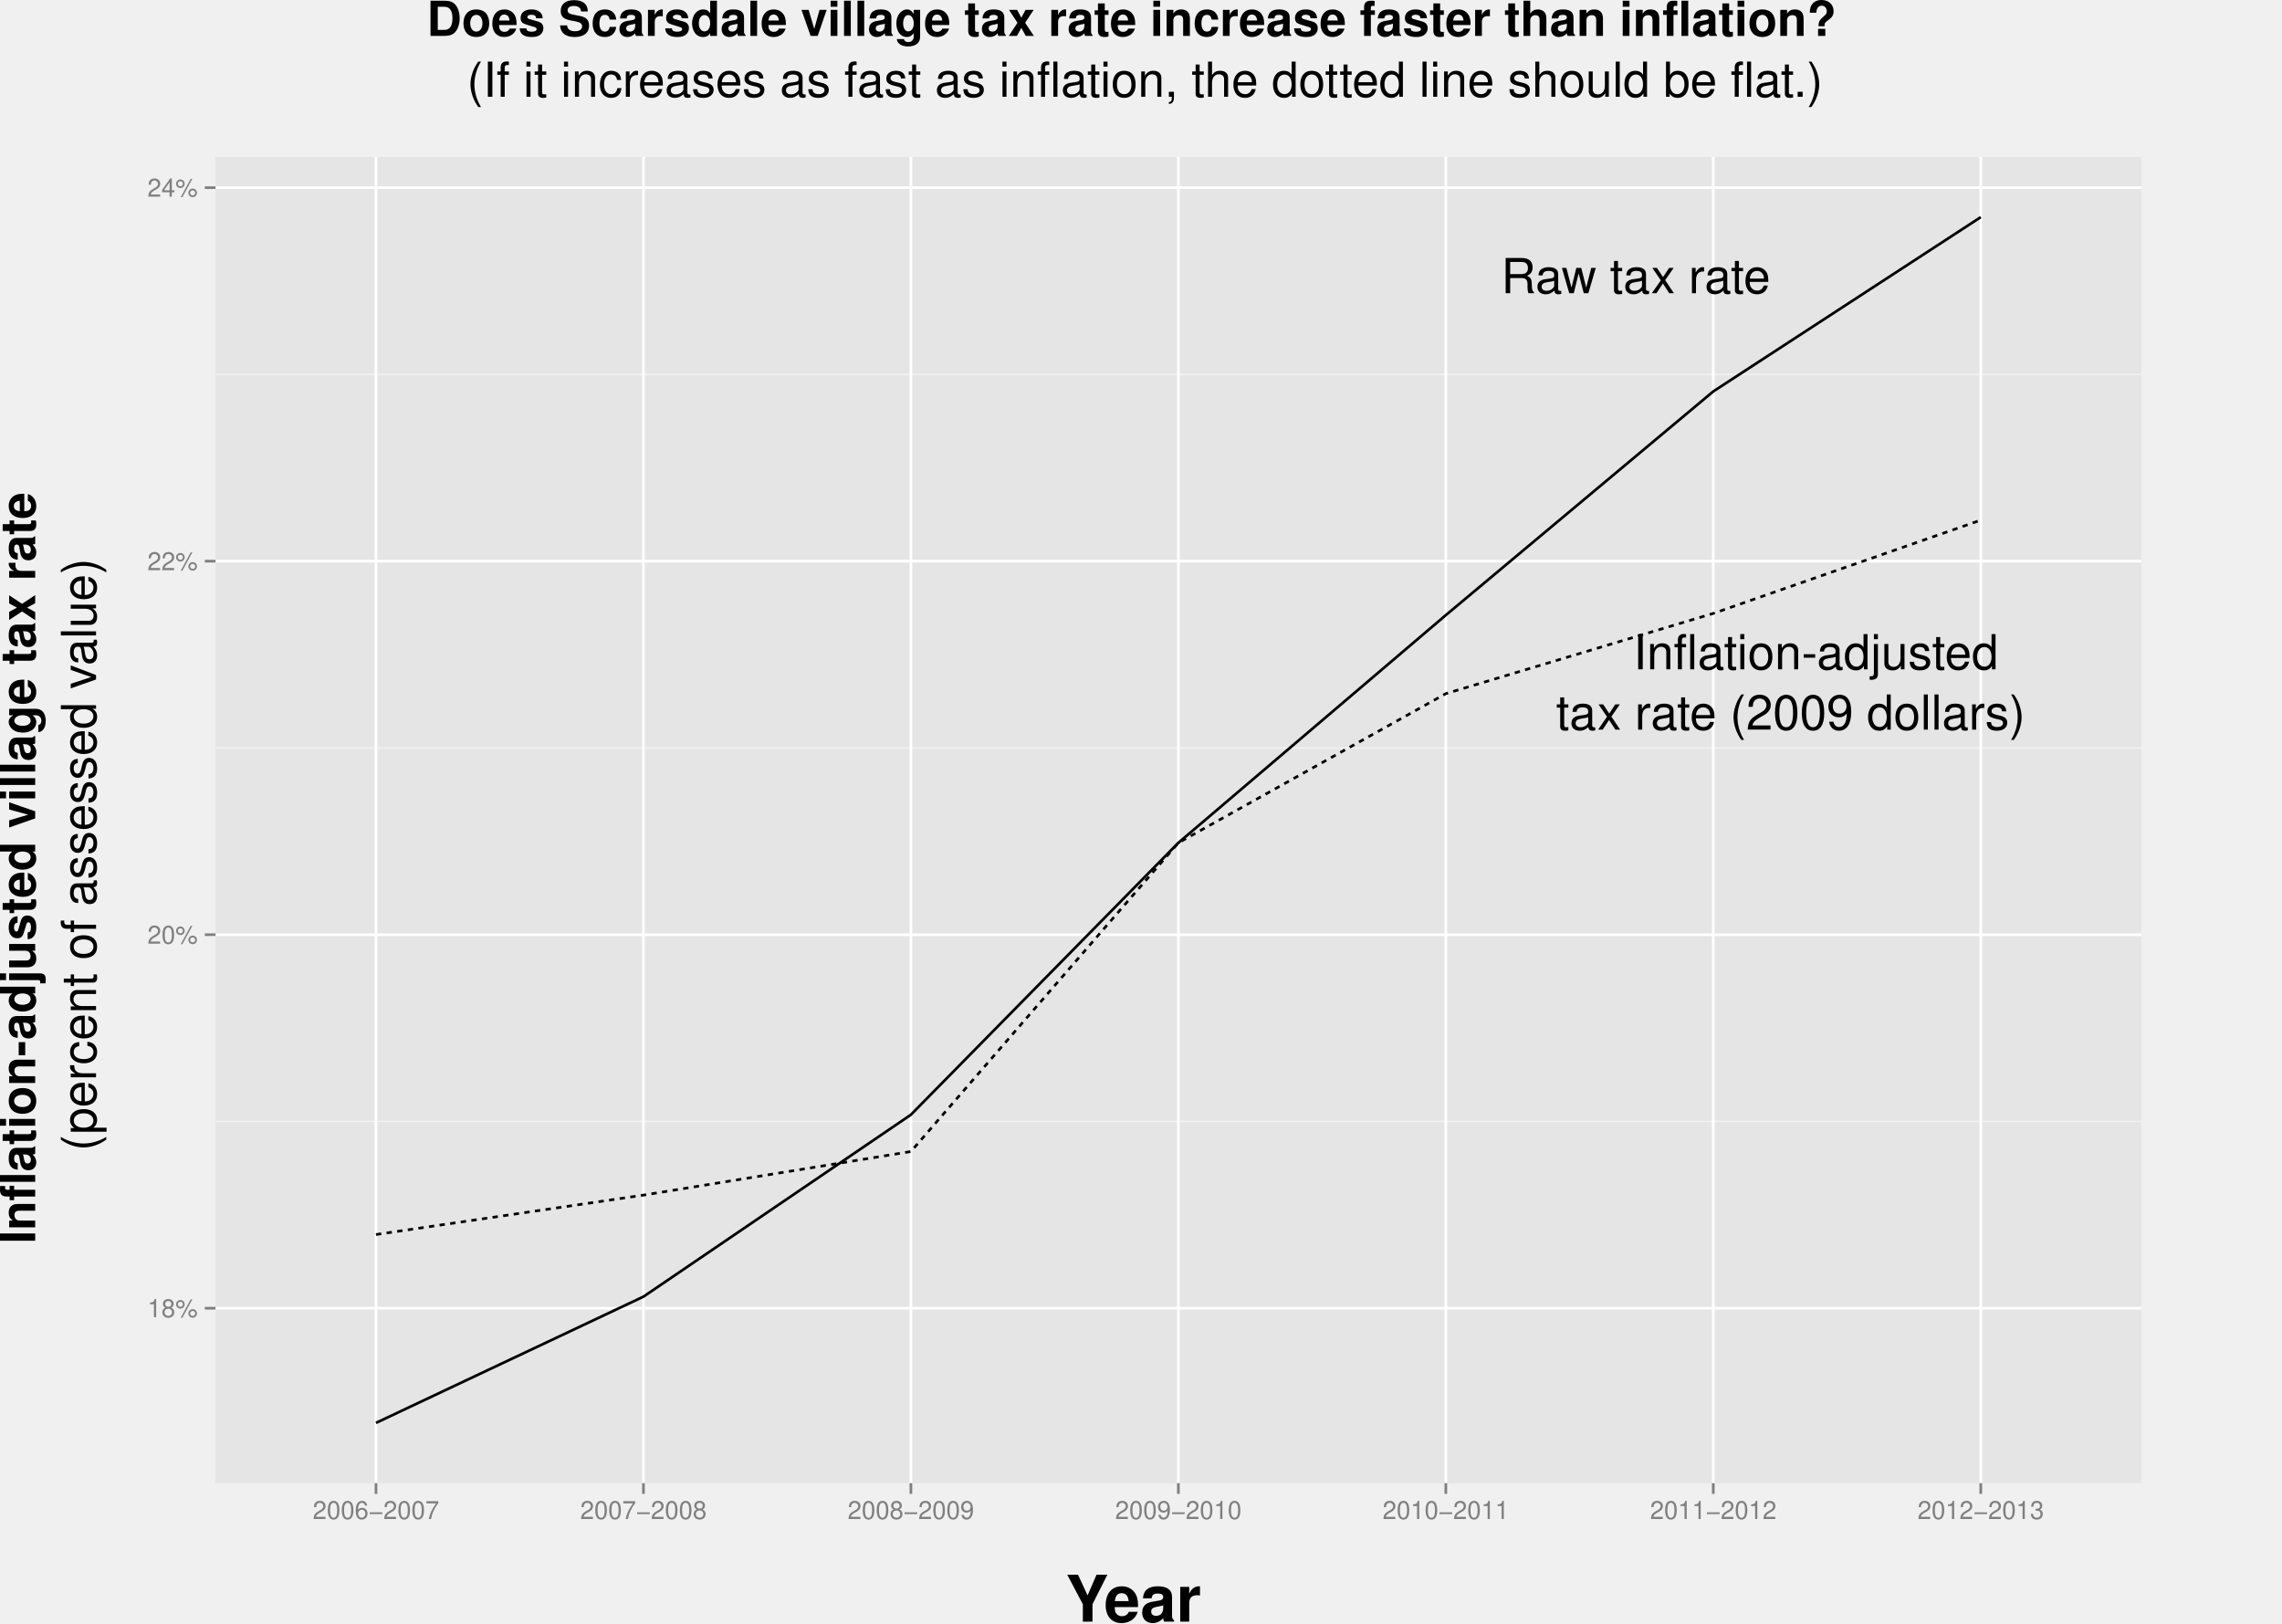
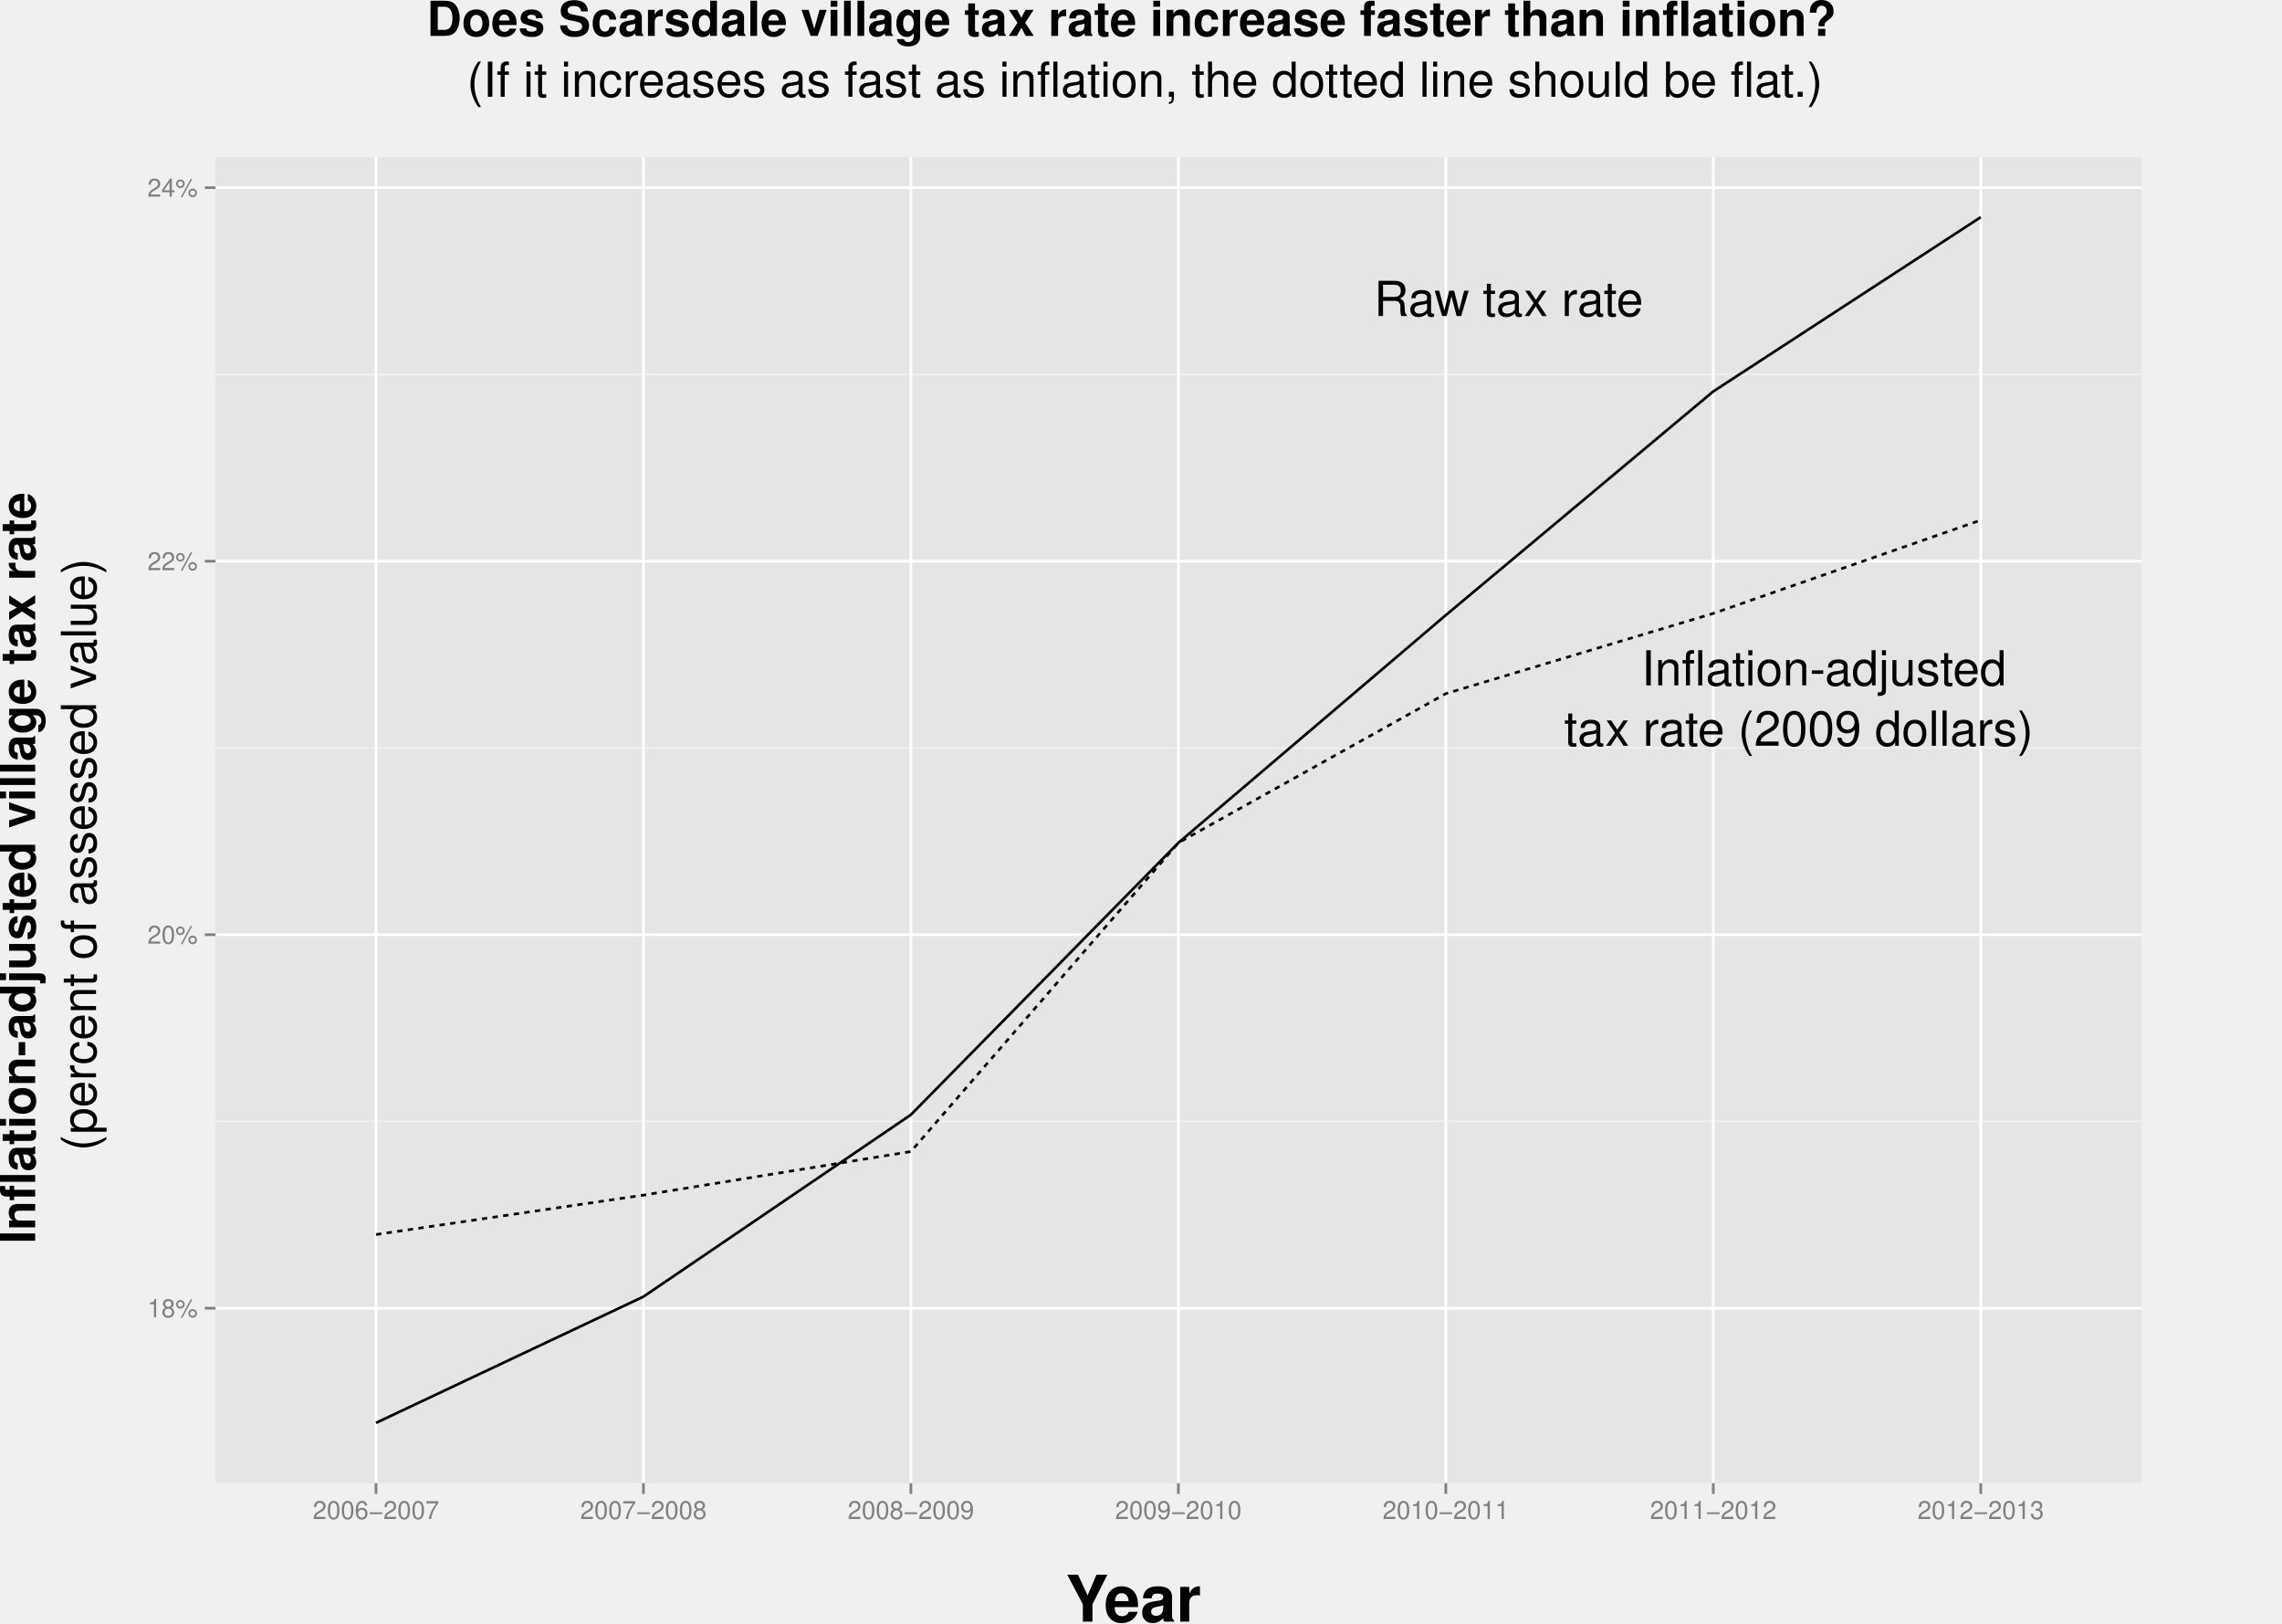
<svg xmlns="http://www.w3.org/2000/svg" id="svg3939" version="1.1" width="1134.616" height="806.943" xml:space="preserve">
  <defs id="defs3943">
    <clipPath clipPathUnits="userSpaceOnUse" id="clipPath3959">
      <path d="m 0,0 1008,0 0,612 L 0,612 0,0 z" id="path3961" />
    </clipPath>
    <clipPath clipPathUnits="userSpaceOnUse" id="clipPath3975">
      <path d="m 50.11,37.28 765.97,0 0,527.51 -765.97,0 0,-527.51 z" id="path3977" />
    </clipPath>
  </defs>
  <g id="g3947" transform="matrix(1.25,0,0,-1.25,44.51617,783.9808)">
    <g id="g3949" />
    <g id="g3951" />
    <g id="g3953" />
    <g id="g3965" />
    <g id="g3967" />
    <g id="g3969" />
    <g clip-path="url(#clipPath3975)" id="g3973">
      <path id="path3979" style="fill:#e5e5e5;fill-opacity:1;fill-rule:nonzero;stroke:none" d="m 50.11,37.28 765.97,0 0,527.51 -765.97,0 0,-527.51 z" />
      <path id="path3981" style="fill:none;stroke:#f2f2f2;stroke-width:0.53;stroke-linecap:butt;stroke-linejoin:round;stroke-miterlimit:10;stroke-opacity:1;stroke-dasharray:none" d="m 50.11,181.15 765.98,0" />
      <path id="path3983" style="fill:none;stroke:#f2f2f2;stroke-width:0.53;stroke-linecap:butt;stroke-linejoin:round;stroke-miterlimit:10;stroke-opacity:1;stroke-dasharray:none" d="m 50.11,329.71 765.98,0" />
      <path id="path3985" style="fill:none;stroke:#f2f2f2;stroke-width:0.53;stroke-linecap:butt;stroke-linejoin:round;stroke-miterlimit:10;stroke-opacity:1;stroke-dasharray:none" d="m 50.11,478.27 765.98,0" />
      <path id="path3987" style="fill:none;stroke:#ffffff;stroke-width:1.06;stroke-linecap:butt;stroke-linejoin:round;stroke-miterlimit:10;stroke-opacity:1;stroke-dasharray:none" d="m 50.11,106.87 765.98,0" />
      <path id="path3989" style="fill:none;stroke:#ffffff;stroke-width:1.06;stroke-linecap:butt;stroke-linejoin:round;stroke-miterlimit:10;stroke-opacity:1;stroke-dasharray:none" d="m 50.11,255.43 765.98,0" />
      <path id="path3991" style="fill:none;stroke:#ffffff;stroke-width:1.06;stroke-linecap:butt;stroke-linejoin:round;stroke-miterlimit:10;stroke-opacity:1;stroke-dasharray:none" d="m 50.11,403.99 765.98,0" />
      <path id="path3993" style="fill:none;stroke:#ffffff;stroke-width:1.06;stroke-linecap:butt;stroke-linejoin:round;stroke-miterlimit:10;stroke-opacity:1;stroke-dasharray:none" d="m 50.11,552.55 765.98,0" />
      <path id="path3995" style="fill:none;stroke:#ffffff;stroke-width:1.06;stroke-linecap:butt;stroke-linejoin:round;stroke-miterlimit:10;stroke-opacity:1;stroke-dasharray:none" d="m 113.94,37.28 0,527.52" />
      <path id="path3997" style="fill:none;stroke:#ffffff;stroke-width:1.06;stroke-linecap:butt;stroke-linejoin:round;stroke-miterlimit:10;stroke-opacity:1;stroke-dasharray:none" d="m 220.33,37.28 0,527.52" />
      <path id="path3999" style="fill:none;stroke:#ffffff;stroke-width:1.06;stroke-linecap:butt;stroke-linejoin:round;stroke-miterlimit:10;stroke-opacity:1;stroke-dasharray:none" d="m 326.71,37.28 0,527.52" />
      <path id="path4001" style="fill:none;stroke:#ffffff;stroke-width:1.06;stroke-linecap:butt;stroke-linejoin:round;stroke-miterlimit:10;stroke-opacity:1;stroke-dasharray:none" d="m 433.1,37.28 0,527.52" />
      <path id="path4003" style="fill:none;stroke:#ffffff;stroke-width:1.06;stroke-linecap:butt;stroke-linejoin:round;stroke-miterlimit:10;stroke-opacity:1;stroke-dasharray:none" d="m 539.48,37.28 0,527.52" />
      <path id="path4005" style="fill:none;stroke:#ffffff;stroke-width:1.06;stroke-linecap:butt;stroke-linejoin:round;stroke-miterlimit:10;stroke-opacity:1;stroke-dasharray:none" d="m 645.87,37.28 0,527.52" />
      <path id="path4007" style="fill:none;stroke:#ffffff;stroke-width:1.06;stroke-linecap:butt;stroke-linejoin:round;stroke-miterlimit:10;stroke-opacity:1;stroke-dasharray:none" d="m 752.26,37.28 0,527.52" />
      <path id="path4009" style="fill:none;stroke:#000000;stroke-width:1.06;stroke-linecap:butt;stroke-linejoin:round;stroke-miterlimit:1;stroke-opacity:1;stroke-dasharray:none" d="m 113.94,61.26 106.39,50.21 106.38,72.35 106.39,108.16 106.38,90.55 106.39,88.98 106.39,69.31" />
      <path id="path4011" style="fill:none;stroke:#000000;stroke-width:1.06;stroke-linecap:butt;stroke-linejoin:round;stroke-miterlimit:1;stroke-opacity:1;stroke-dasharray:2.13, 2.13;stroke-dashoffset:0" d="m 113.94,136.17 106.39,15.68 106.38,17.33 106.39,122.8 106.38,59.32 106.39,31.91 106.39,37.1" />
    </g>
    <g id="g4013" />
    <g id="g4015" />
    <g id="g4017">
      <text transform="matrix(1,0,0,-1,23.02,103.28)" id="text4019">
        <tspan style="font-size:10px;font-variant:normal;font-weight:normal;writing-mode:lr-tb;fill:#7f7f7f;fill-opacity:1;fill-rule:nonzero;stroke:none;font-family:Helvetica;-inkscape-font-specification:Helvetica" x="0 5.56 11.12" y="0" id="tspan4021">18%</tspan>
      </text>
      <text transform="matrix(1,0,0,-1,23.02,251.84)" id="text4023">
        <tspan style="font-size:10px;font-variant:normal;font-weight:normal;writing-mode:lr-tb;fill:#7f7f7f;fill-opacity:1;fill-rule:nonzero;stroke:none;font-family:Helvetica;-inkscape-font-specification:Helvetica" x="0 5.56 11.12" y="0" id="tspan4025">20%</tspan>
      </text>
      <text transform="matrix(1,0,0,-1,23.02,400.4)" id="text4027">
        <tspan style="font-size:10px;font-variant:normal;font-weight:normal;writing-mode:lr-tb;fill:#7f7f7f;fill-opacity:1;fill-rule:nonzero;stroke:none;font-family:Helvetica;-inkscape-font-specification:Helvetica" x="0 5.56 11.12" y="0" id="tspan4029">22%</tspan>
      </text>
      <text transform="matrix(1,0,0,-1,23.02,548.96)" id="text4031">
        <tspan style="font-size:10px;font-variant:normal;font-weight:normal;writing-mode:lr-tb;fill:#7f7f7f;fill-opacity:1;fill-rule:nonzero;stroke:none;font-family:Helvetica;-inkscape-font-specification:Helvetica" x="0 5.56 11.12" y="0" id="tspan4033">24%</tspan>
      </text>
    </g>
    <g id="g4035" />
    <g id="g4037">
      <path d="m 45.86,106.87 4.25,0" style="fill:none;stroke:#7f7f7f;stroke-width:1.06;stroke-linecap:butt;stroke-linejoin:round;stroke-miterlimit:10;stroke-opacity:1;stroke-dasharray:none" id="path4039" />
      <path d="m 45.86,255.43 4.25,0" style="fill:none;stroke:#7f7f7f;stroke-width:1.06;stroke-linecap:butt;stroke-linejoin:round;stroke-miterlimit:10;stroke-opacity:1;stroke-dasharray:none" id="path4041" />
      <path d="m 45.86,403.99 4.25,0" style="fill:none;stroke:#7f7f7f;stroke-width:1.06;stroke-linecap:butt;stroke-linejoin:round;stroke-miterlimit:10;stroke-opacity:1;stroke-dasharray:none" id="path4043" />
      <path d="m 45.86,552.55 4.25,0" style="fill:none;stroke:#7f7f7f;stroke-width:1.06;stroke-linecap:butt;stroke-linejoin:round;stroke-miterlimit:10;stroke-opacity:1;stroke-dasharray:none" id="path4045" />
    </g>
    <g id="g4047" />
    <g id="g4049" />
    <g id="g4051" />
    <g id="g4053" />
    <g id="g4055" />
    <g id="g4057">
      <path d="m 113.94,33.03 0,4.25" style="fill:none;stroke:#7f7f7f;stroke-width:1.06;stroke-linecap:butt;stroke-linejoin:round;stroke-miterlimit:10;stroke-opacity:1;stroke-dasharray:none" id="path4059" />
      <path d="m 220.33,33.03 0,4.25" style="fill:none;stroke:#7f7f7f;stroke-width:1.06;stroke-linecap:butt;stroke-linejoin:round;stroke-miterlimit:10;stroke-opacity:1;stroke-dasharray:none" id="path4061" />
      <path d="m 326.71,33.03 0,4.25" style="fill:none;stroke:#7f7f7f;stroke-width:1.06;stroke-linecap:butt;stroke-linejoin:round;stroke-miterlimit:10;stroke-opacity:1;stroke-dasharray:none" id="path4063" />
      <path d="m 433.1,33.03 0,4.25" style="fill:none;stroke:#7f7f7f;stroke-width:1.06;stroke-linecap:butt;stroke-linejoin:round;stroke-miterlimit:10;stroke-opacity:1;stroke-dasharray:none" id="path4065" />
      <path d="m 539.48,33.03 0,4.25" style="fill:none;stroke:#7f7f7f;stroke-width:1.06;stroke-linecap:butt;stroke-linejoin:round;stroke-miterlimit:10;stroke-opacity:1;stroke-dasharray:none" id="path4067" />
      <path d="m 645.87,33.03 0,4.25" style="fill:none;stroke:#7f7f7f;stroke-width:1.06;stroke-linecap:butt;stroke-linejoin:round;stroke-miterlimit:10;stroke-opacity:1;stroke-dasharray:none" id="path4069" />
      <path d="m 752.26,33.03 0,4.25" style="fill:none;stroke:#7f7f7f;stroke-width:1.06;stroke-linecap:butt;stroke-linejoin:round;stroke-miterlimit:10;stroke-opacity:1;stroke-dasharray:none" id="path4071" />
    </g>
    <g id="g4073" />
    <g id="g4075">
      <text transform="matrix(1,0,0,-1,88.78,23.02)" id="text4077">
        <tspan style="font-size:10px;font-variant:normal;font-weight:normal;writing-mode:lr-tb;fill:#7f7f7f;fill-opacity:1;fill-rule:nonzero;stroke:none;font-family:Helvetica;-inkscape-font-specification:Helvetica" x="0 5.56 11.12 16.68 22.24 28.08 33.64 39.2 44.76" y="0" id="tspan4079">2006−2007</tspan>
      </text>
      <text transform="matrix(1,0,0,-1,195.17,23.02)" id="text4081">
        <tspan style="font-size:10px;font-variant:normal;font-weight:normal;writing-mode:lr-tb;fill:#7f7f7f;fill-opacity:1;fill-rule:nonzero;stroke:none;font-family:Helvetica;-inkscape-font-specification:Helvetica" x="0 5.56 11.12 16.68 22.24 28.08 33.64 39.2 44.76" y="0" id="tspan4083">2007−2008</tspan>
      </text>
      <text transform="matrix(1,0,0,-1,301.55,23.02)" id="text4085">
        <tspan style="font-size:10px;font-variant:normal;font-weight:normal;writing-mode:lr-tb;fill:#7f7f7f;fill-opacity:1;fill-rule:nonzero;stroke:none;font-family:Helvetica;-inkscape-font-specification:Helvetica" x="0 5.56 11.12 16.68 22.24 28.08 33.64 39.2 44.76" y="0" id="tspan4087">2008−2009</tspan>
      </text>
      <text transform="matrix(1,0,0,-1,407.94,23.02)" id="text4089">
        <tspan style="font-size:10px;font-variant:normal;font-weight:normal;writing-mode:lr-tb;fill:#7f7f7f;fill-opacity:1;fill-rule:nonzero;stroke:none;font-family:Helvetica;-inkscape-font-specification:Helvetica" x="0 5.56 11.12 16.68 22.24 28.08 33.64 39.2 44.76" y="0" id="tspan4091">2009−2010</tspan>
      </text>
      <text transform="matrix(1,0,0,-1,514.32,23.02)" id="text4093">
        <tspan style="font-size:10px;font-variant:normal;font-weight:normal;writing-mode:lr-tb;fill:#7f7f7f;fill-opacity:1;fill-rule:nonzero;stroke:none;font-family:Helvetica;-inkscape-font-specification:Helvetica" x="0 5.56 11.12 16.68 22.24 28.08 33.64 39.2 44.76" y="0" id="tspan4095">2010−2011</tspan>
      </text>
      <text transform="matrix(1,0,0,-1,620.71,23.02)" id="text4097">
        <tspan style="font-size:10px;font-variant:normal;font-weight:normal;writing-mode:lr-tb;fill:#7f7f7f;fill-opacity:1;fill-rule:nonzero;stroke:none;font-family:Helvetica;-inkscape-font-specification:Helvetica" x="0 5.56 11.12 16.68 22.24 28.08 33.64 39.2 44.76" y="0" id="tspan4099">2011−2012</tspan>
      </text>
      <text transform="matrix(1,0,0,-1,727.1,23.02)" id="text4101">
        <tspan style="font-size:10px;font-variant:normal;font-weight:normal;writing-mode:lr-tb;fill:#7f7f7f;fill-opacity:1;fill-rule:nonzero;stroke:none;font-family:Helvetica;-inkscape-font-specification:Helvetica" x="0 5.56 11.12 16.68 22.24 28.08 33.64 39.2 44.76" y="0" id="tspan4103">2012−2013</tspan>
      </text>
    </g>
    <g id="g4105" />
    <g id="g4107" />
    <g id="g4109" />
    <g id="g4111" />
    <g id="g4119" />
    <g id="g4127" />
    <g id="g4129" />
    <g id="g4131" />
    <g id="g4133" />
    <g id="g4135" />
    <g id="g4141" />
    <g id="g4149" />
    <g id="g4155" />
    <g id="g4161" />
    <g id="g4167" />
    <g id="g4173" />
    <g id="g4181" />
    <g id="g4189" />
    <g id="g4191" />
    <g id="g4193" />
    <g id="g4195" />
    <g id="g4197" />
    <g id="g4199" />
    <g id="g4201" />
    <g id="g4203" />
    <g id="g4205" />
    <g id="g4217" />
    <g id="g4219" />
  </g>
  <g id="layer2" transform="translate(44.51617,18.98078)">
-     <text xml:space="preserve" style="font-size:24px;font-style:normal;font-variant:normal;font-weight:normal;font-stretch:normal;text-align:end;line-height:125%;letter-spacing:0px;word-spacing:0px;writing-mode:lr-tb;text-anchor:end;fill:#000000;fill-opacity:1;stroke:none;font-family:Nimbus Sans L;-inkscape-font-specification:Nimbus Sans L" x="995.838" y="313.772" id="text3910">
-       <tspan x="995.838" y="313.772" id="tspan3914">Inflation-adjusted</tspan>
-       <tspan x="995.838" y="343.772" id="tspan4452">tax rate (2009 dollars)</tspan>
+     <text xml:space="preserve" style="font-size:24px;font-style:normal;font-variant:normal;font-weight:normal;font-stretch:normal;text-align:end;line-height:125%;letter-spacing:0px;word-spacing:0px;writing-mode:lr-tb;text-anchor:end;fill:#000000;fill-opacity:1;stroke:none;font-family:Nimbus Sans L;-inkscape-font-specification:Nimbus Sans L" x="999.838" y="321.772" id="text3910">
+       <tspan x="999.838" y="321.772" id="tspan3914">Inflation-adjusted</tspan>
+       <tspan x="999.838" y="351.772" id="tspan4452">tax rate (2009 dollars)</tspan>
    </text>
-     <text xml:space="preserve" style="font-size:24px;font-style:normal;font-variant:normal;font-weight:normal;font-stretch:normal;text-align:center;line-height:125%;letter-spacing:0px;word-spacing:0px;writing-mode:lr-tb;text-anchor:middle;fill:#000000;fill-opacity:1;stroke:none;font-family:Nimbus Sans L;-inkscape-font-specification:Nimbus Sans L" x="785.478" y="126.788" id="text3906">
-       <tspan id="tspan3908" x="785.478" y="126.788">Raw tax rate</tspan>
+     <text xml:space="preserve" style="font-size:24px;font-style:normal;font-variant:normal;font-weight:normal;font-stretch:normal;text-align:center;line-height:125%;letter-spacing:0px;word-spacing:0px;writing-mode:lr-tb;text-anchor:middle;fill:#000000;fill-opacity:1;stroke:none;font-family:Nimbus Sans L;-inkscape-font-specification:Nimbus Sans L" x="722.268" y="138.133" id="text3906">
+       <tspan id="tspan3908" x="722.268" y="138.133">Raw tax rate</tspan>
    </text>
    <text xml:space="preserve" style="font-size:24px;font-style:normal;font-variant:normal;font-weight:bold;font-stretch:normal;text-align:center;line-height:125%;letter-spacing:0px;word-spacing:0px;writing-mode:lr-tb;text-anchor:middle;fill:#000000;fill-opacity:1;stroke:none;font-family:Nimbus Sans L;-inkscape-font-specification:Nimbus Sans L Bold" x="541.429" y="-1.125" id="text4474">
      <tspan id="tspan4476" x="541.429" y="-1.125">Does Scarsdale village tax rate increase faster than inflation?</tspan>
      <tspan x="541.429" y="29.131" id="tspan4478" style="font-size:24px;font-weight:normal;-inkscape-font-specification:Nimbus Sans L">(If it increases as fast as inflation, the dotted line should be flat.)</tspan>
    </text>
    <text xml:space="preserve" style="font-size:24px;font-style:normal;font-variant:normal;font-weight:bold;font-stretch:normal;text-align:center;line-height:125%;letter-spacing:0px;word-spacing:0px;writing-mode:lr-tb;text-anchor:middle;fill:#000000;fill-opacity:1;stroke:none;font-family:Nimbus Sans L;-inkscape-font-specification:Nimbus Sans L Bold" x="-389.208" y="-27.02" id="text4480" transform="matrix(0,-1,1,0,0,0)">
      <tspan id="tspan4482" x="-389.208" y="-27.02">Inflation-adjusted village tax rate</tspan>
      <tspan x="-389.208" y="3.235" id="tspan4484" style="font-size:24px;font-weight:normal">(percent of assessed value)</tspan>
    </text>
    <text xml:space="preserve" style="font-size:32px;font-style:normal;font-variant:normal;font-weight:bold;font-stretch:normal;text-align:center;line-height:125%;letter-spacing:0px;word-spacing:0px;writing-mode:lr-tb;text-anchor:middle;fill:#000000;fill-opacity:1;stroke:none;font-family:Nimbus Sans L;-inkscape-font-specification:Nimbus Sans L Bold" x="541.235" y="787.226" id="text4486">
      <tspan id="tspan4488" x="541.235" y="787.226">Year</tspan>
    </text>
  </g>
</svg>
